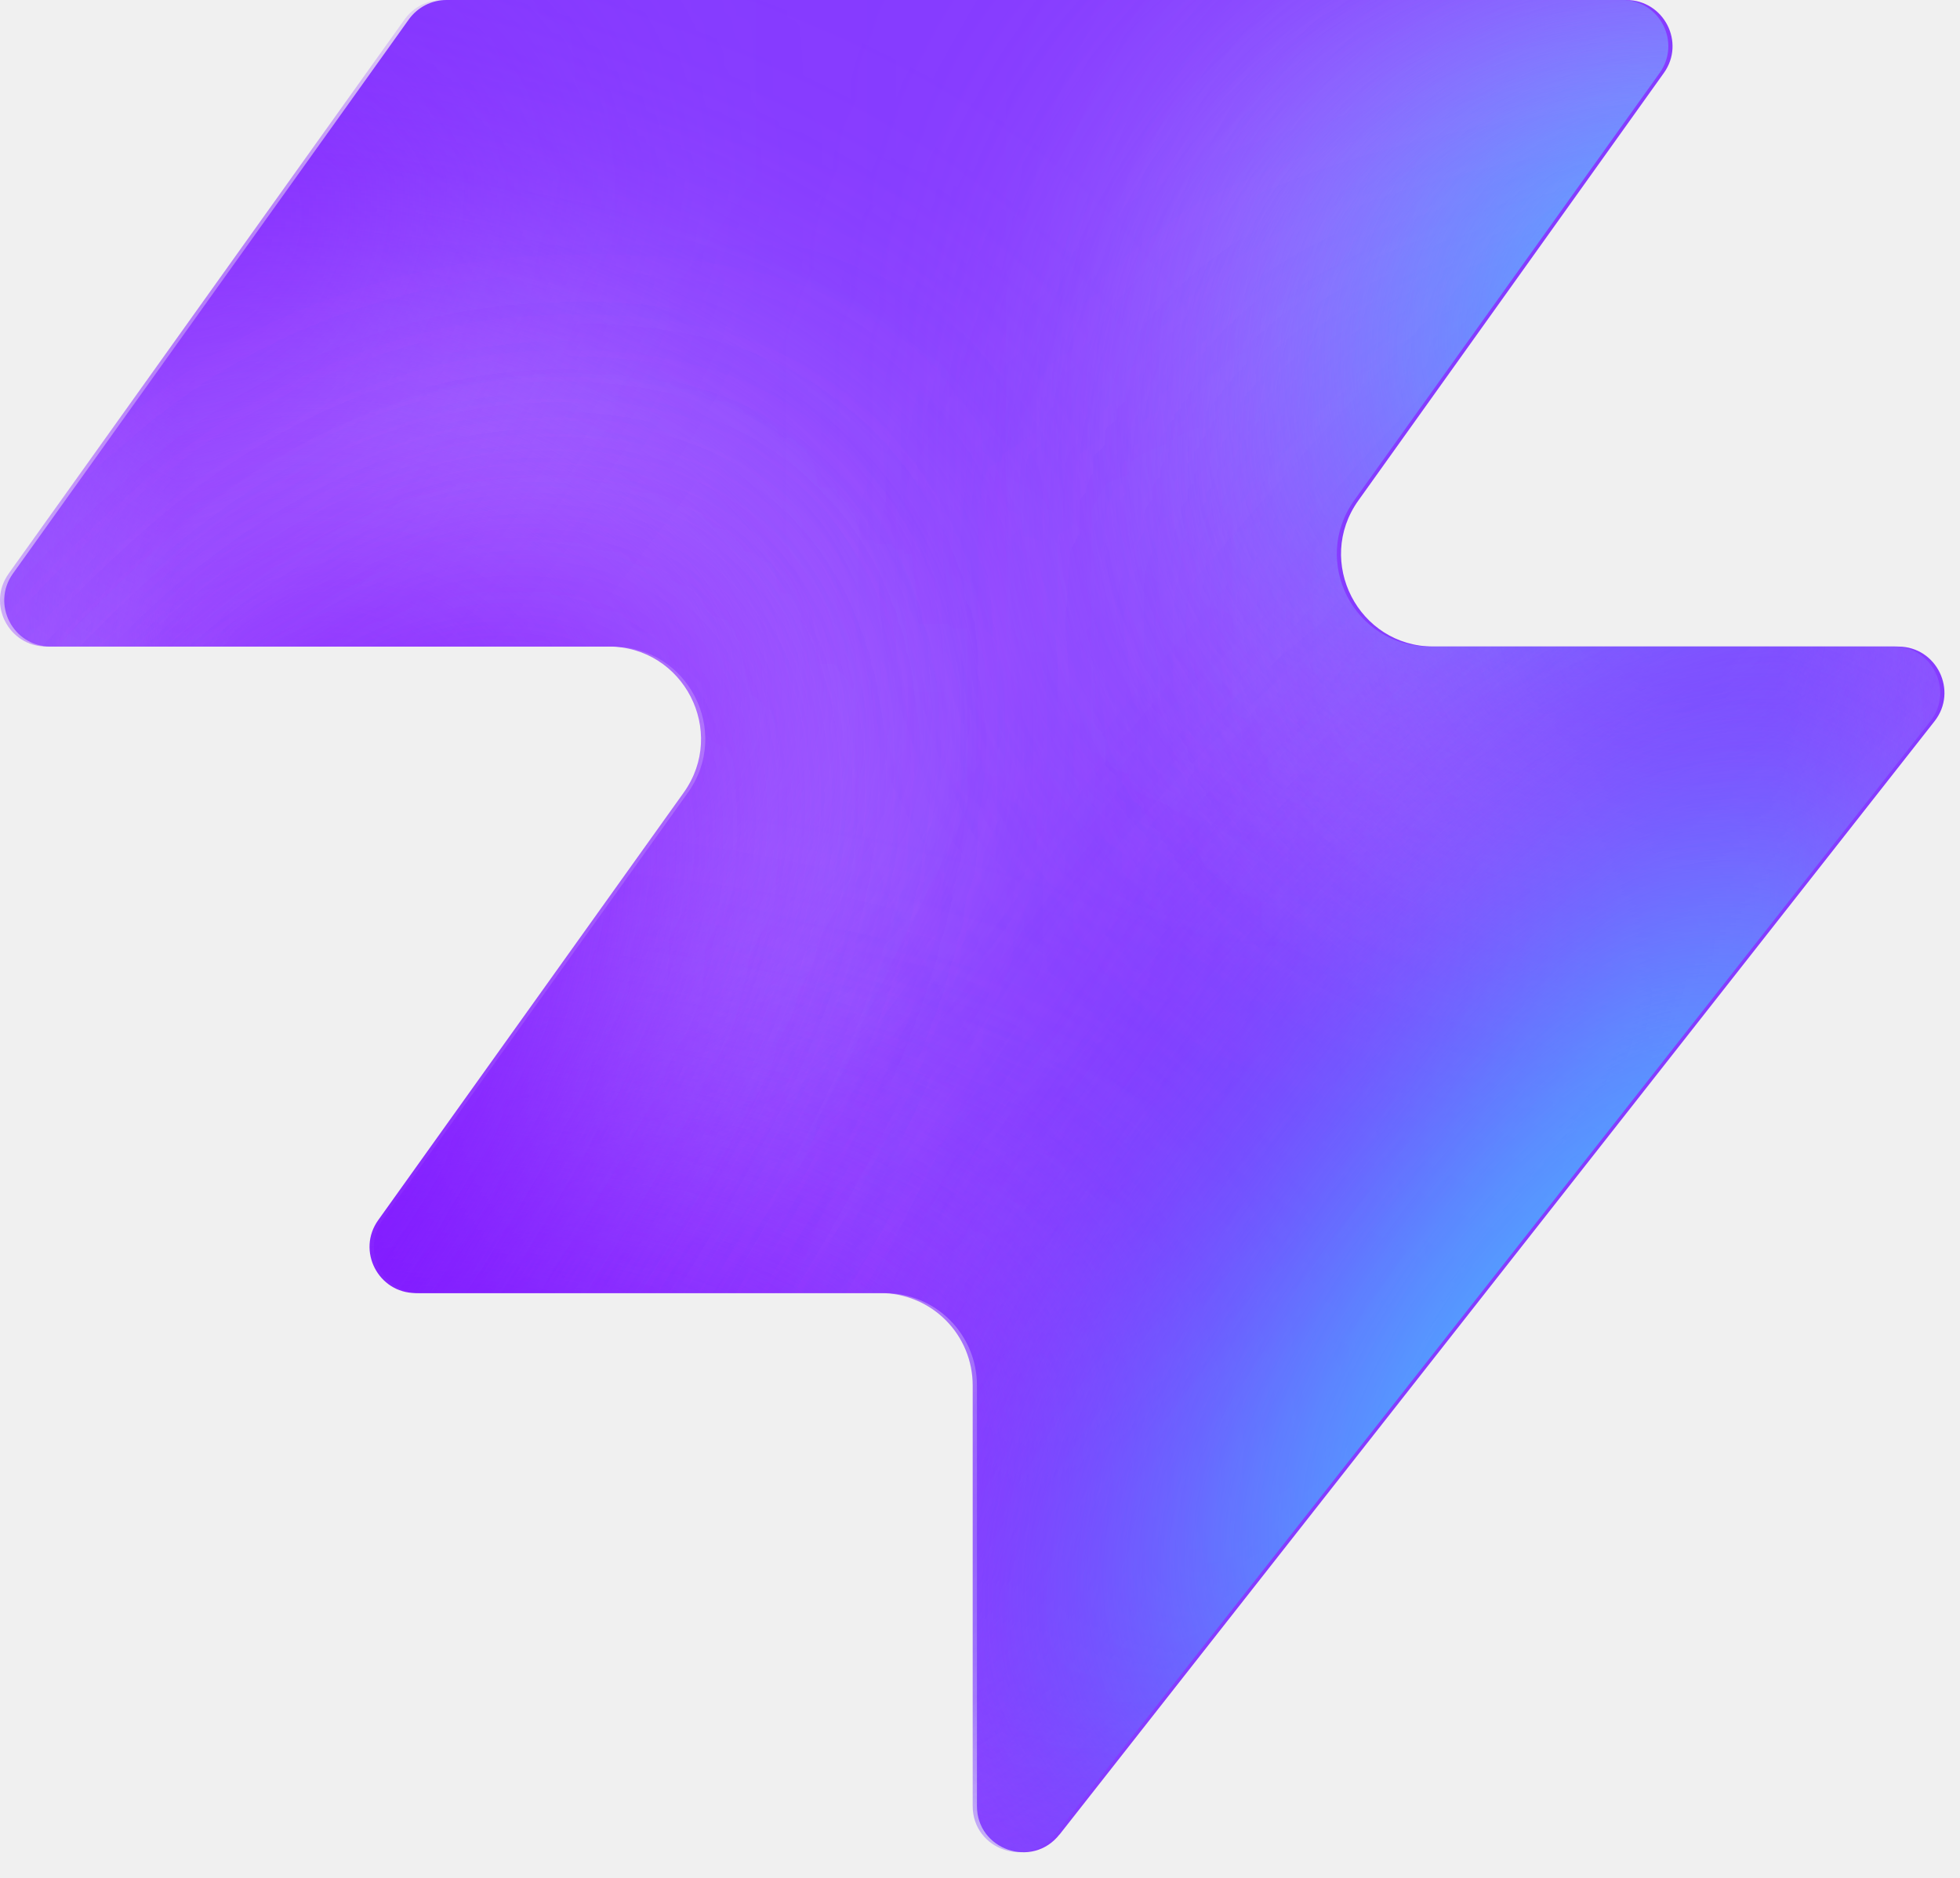
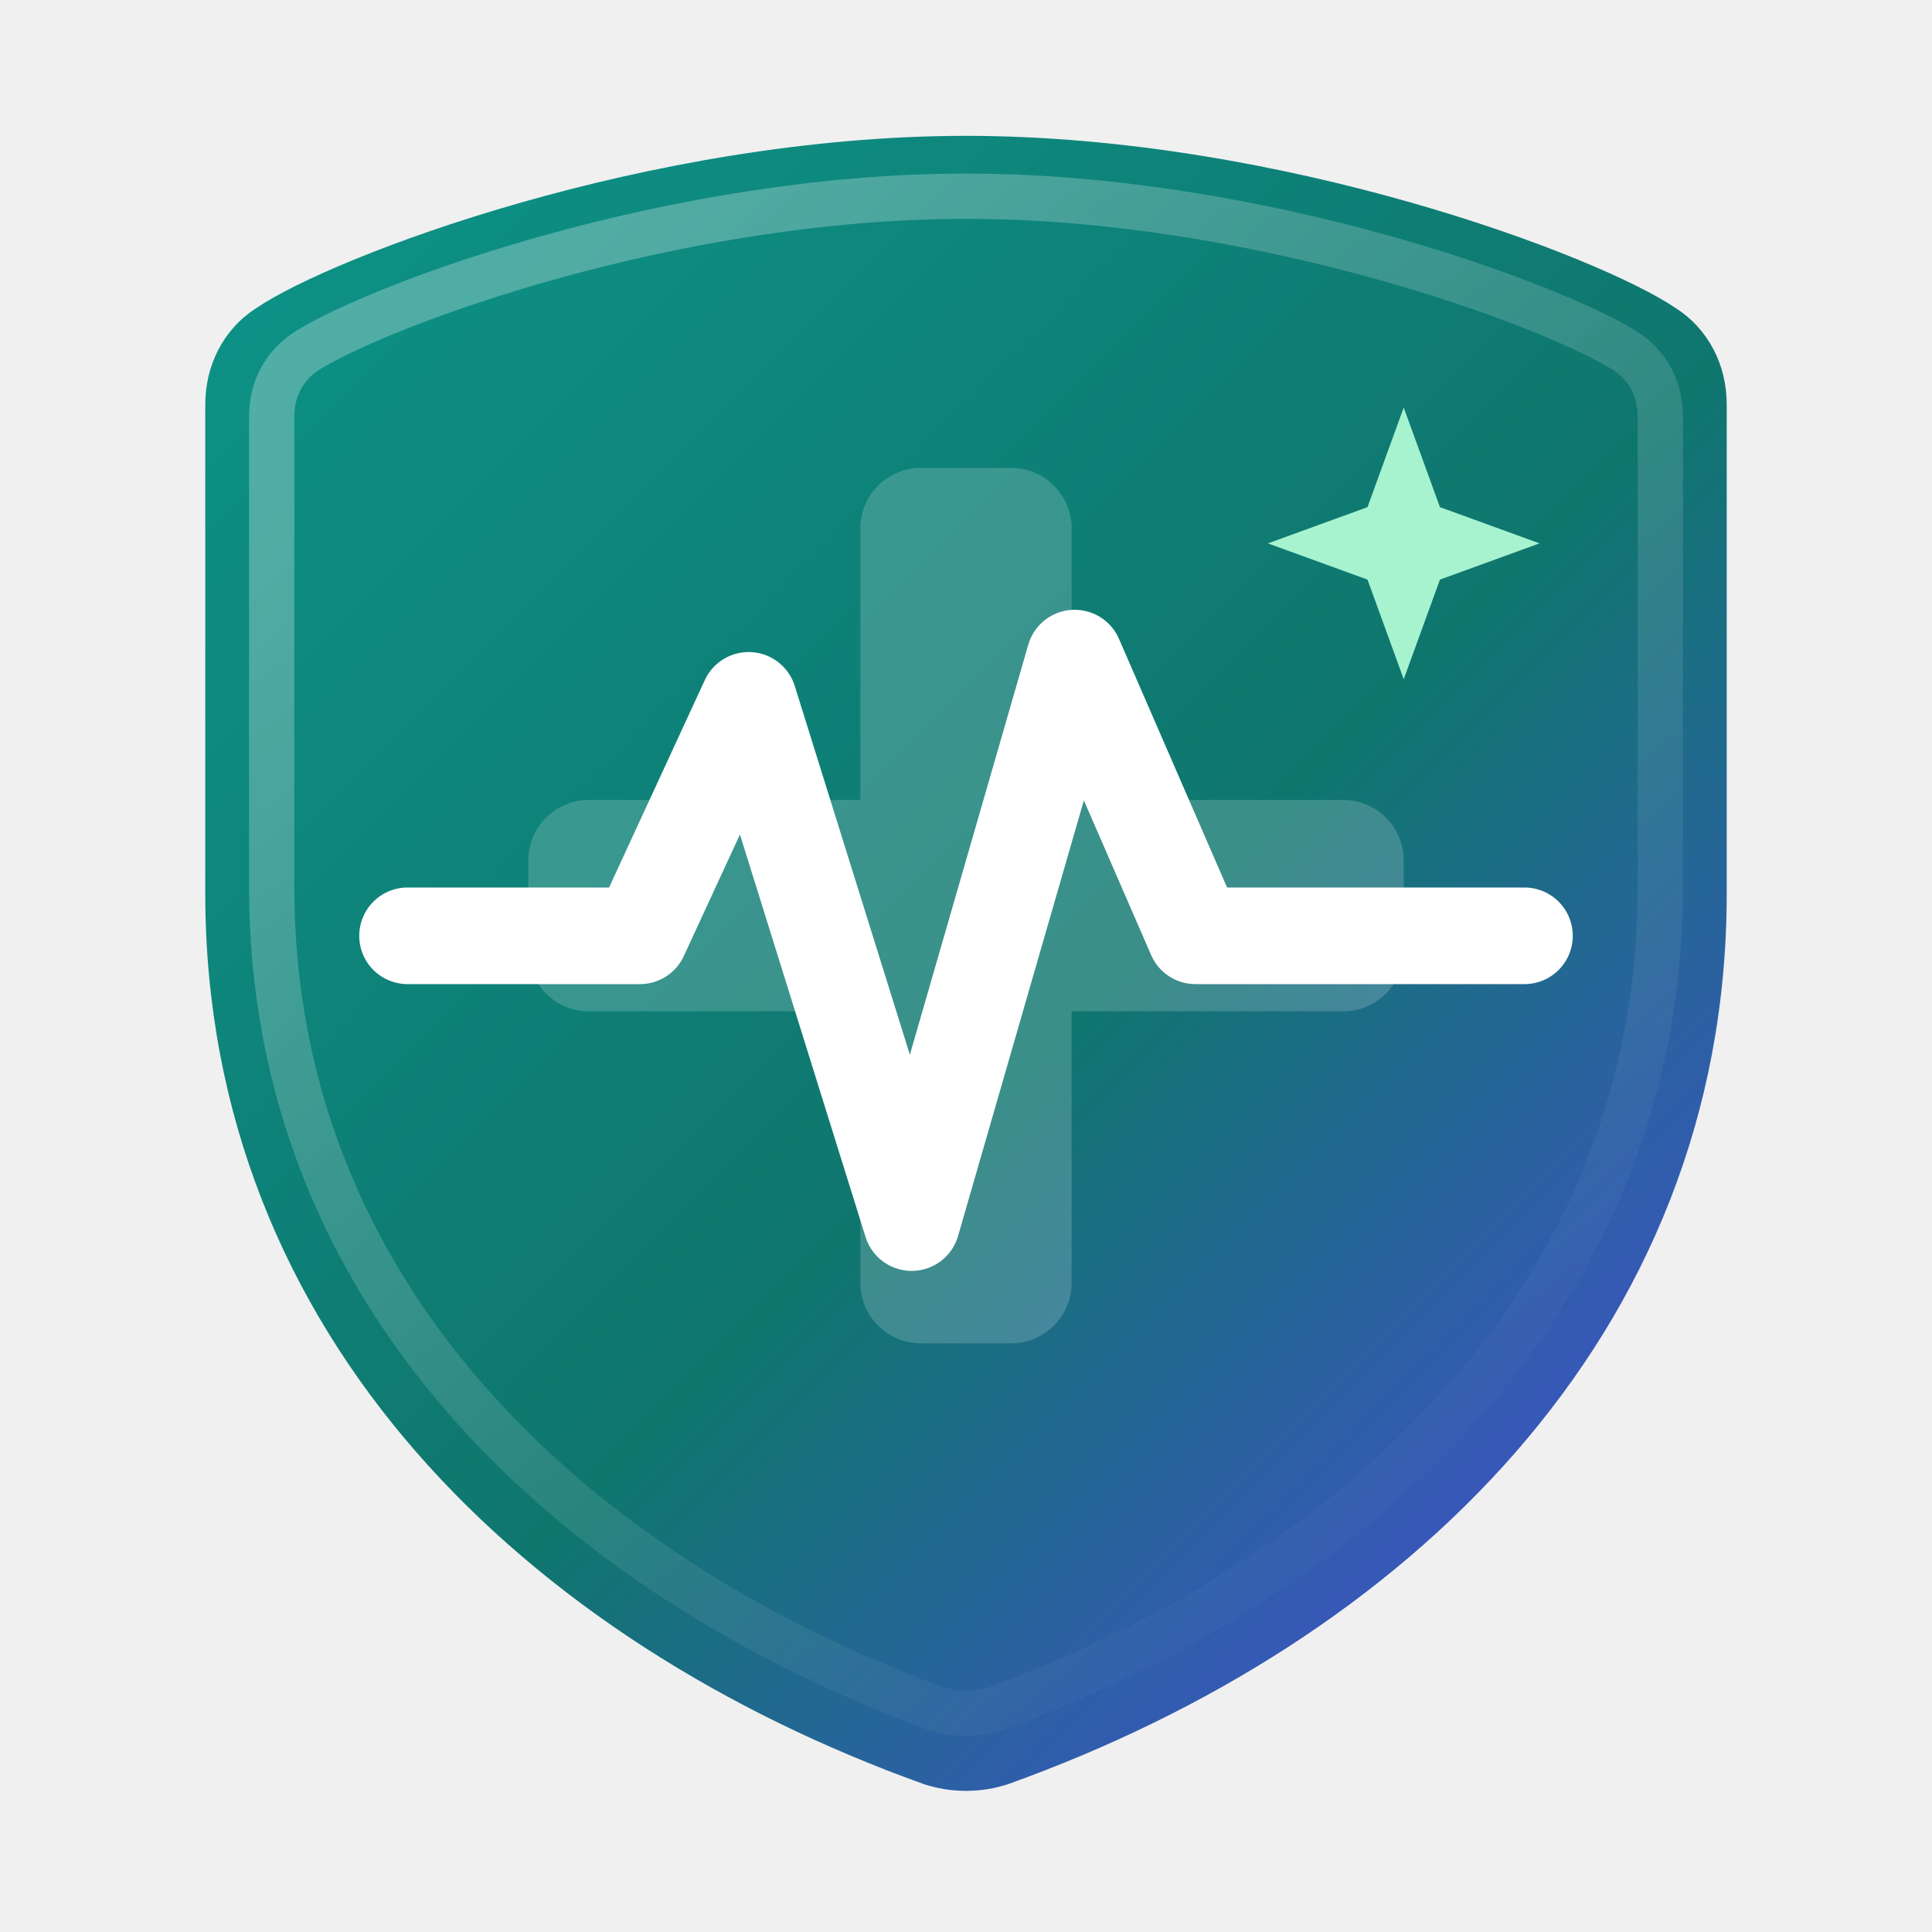
- <svg xmlns="http://www.w3.org/2000/svg" width="48" height="46" fill="none" viewBox="0 0 48 46">
-   <path fill="#863bff" d="M25.946 44.938c-.664.845-2.021.375-2.021-.698V33.937a2.26 2.26 0 0 0-2.262-2.262H10.287c-.92 0-1.456-1.04-.92-1.788l7.48-10.471c1.07-1.497 0-3.578-1.842-3.578H1.237c-.92 0-1.456-1.04-.92-1.788L10.013.474c.214-.297.556-.474.92-.474h28.894c.92 0 1.456 1.04.92 1.788l-7.48 10.471c-1.07 1.498 0 3.579 1.842 3.579h11.377c.943 0 1.473 1.088.89 1.83L25.947 44.94z" style="fill:#863bff;fill:color(display-p3 .525 .23 1);fill-opacity:1" />
-   <mask id="a" width="48" height="46" x="0" y="0" maskUnits="userSpaceOnUse" style="mask-type:alpha">
-     <path fill="#000" d="M25.842 44.938c-.664.844-2.021.375-2.021-.698V33.937a2.26 2.26 0 0 0-2.262-2.262H10.183c-.92 0-1.456-1.04-.92-1.788l7.48-10.471c1.07-1.498 0-3.579-1.842-3.579H1.133c-.92 0-1.456-1.04-.92-1.787L9.91.473c.214-.297.556-.474.92-.474h28.894c.92 0 1.456 1.04.92 1.788l-7.48 10.471c-1.07 1.498 0 3.578 1.842 3.578h11.377c.943 0 1.473 1.088.89 1.832L25.843 44.94z" style="fill:#000;fill-opacity:1" />
-   </mask>
-   <g mask="url(#a)">
-     <g filter="url(#b)">
-       <ellipse cx="5.508" cy="14.704" fill="#ede6ff" rx="5.508" ry="14.704" style="fill:#ede6ff;fill:color(display-p3 .927 .903 1);fill-opacity:1" transform="matrix(.00324 1 1 -.00324 -4.47 31.516)" />
-     </g>
-     <g filter="url(#c)">
-       <ellipse cx="10.399" cy="29.851" fill="#ede6ff" rx="10.399" ry="29.851" style="fill:#ede6ff;fill:color(display-p3 .927 .903 1);fill-opacity:1" transform="matrix(.00324 1 1 -.00324 -39.328 7.883)" />
-     </g>
-     <g filter="url(#d)">
-       <ellipse cx="5.508" cy="30.487" fill="#7e14ff" rx="5.508" ry="30.487" style="fill:#7e14ff;fill:color(display-p3 .492 .077 1);fill-opacity:1" transform="rotate(89.814 -25.913 -14.639)scale(1 -1)" />
-     </g>
-     <g filter="url(#e)">
-       <ellipse cx="5.508" cy="30.599" fill="#7e14ff" rx="5.508" ry="30.599" style="fill:#7e14ff;fill:color(display-p3 .492 .077 1);fill-opacity:1" transform="rotate(89.814 -32.644 -3.334)scale(1 -1)" />
-     </g>
-     <g filter="url(#f)">
-       <ellipse cx="5.508" cy="30.599" fill="#7e14ff" rx="5.508" ry="30.599" style="fill:#7e14ff;fill:color(display-p3 .492 .077 1);fill-opacity:1" transform="matrix(.00324 1 1 -.00324 -34.34 30.47)" />
-     </g>
-     <g filter="url(#g)">
-       <ellipse cx="14.072" cy="22.078" fill="#ede6ff" rx="14.072" ry="22.078" style="fill:#ede6ff;fill:color(display-p3 .927 .903 1);fill-opacity:1" transform="rotate(93.35 24.506 48.493)scale(-1 1)" />
-     </g>
-     <g filter="url(#h)">
-       <ellipse cx="3.47" cy="21.501" fill="#7e14ff" rx="3.47" ry="21.501" style="fill:#7e14ff;fill:color(display-p3 .492 .077 1);fill-opacity:1" transform="rotate(89.009 28.708 47.59)scale(-1 1)" />
-     </g>
-     <g filter="url(#i)">
-       <ellipse cx="3.47" cy="21.501" fill="#7e14ff" rx="3.47" ry="21.501" style="fill:#7e14ff;fill:color(display-p3 .492 .077 1);fill-opacity:1" transform="rotate(89.009 28.708 47.59)scale(-1 1)" />
-     </g>
-     <g filter="url(#j)">
-       <ellipse cx=".387" cy="8.972" fill="#7e14ff" rx="4.407" ry="29.108" style="fill:#7e14ff;fill:color(display-p3 .492 .077 1);fill-opacity:1" transform="rotate(39.51 .387 8.972)" />
-     </g>
-     <g filter="url(#k)">
-       <ellipse cx="47.523" cy="-6.092" fill="#7e14ff" rx="4.407" ry="29.108" style="fill:#7e14ff;fill:color(display-p3 .492 .077 1);fill-opacity:1" transform="rotate(37.892 47.523 -6.092)" />
-     </g>
-     <g filter="url(#l)">
-       <ellipse cx="41.412" cy="6.333" fill="#47bfff" rx="5.971" ry="9.665" style="fill:#47bfff;fill:color(display-p3 .28 .748 1);fill-opacity:1" transform="rotate(37.892 41.412 6.333)" />
-     </g>
-     <g filter="url(#m)">
-       <ellipse cx="-1.879" cy="38.332" fill="#7e14ff" rx="4.407" ry="29.108" style="fill:#7e14ff;fill:color(display-p3 .492 .077 1);fill-opacity:1" transform="rotate(37.892 -1.88 38.332)" />
-     </g>
-     <g filter="url(#n)">
-       <ellipse cx="-1.879" cy="38.332" fill="#7e14ff" rx="4.407" ry="29.108" style="fill:#7e14ff;fill:color(display-p3 .492 .077 1);fill-opacity:1" transform="rotate(37.892 -1.88 38.332)" />
-     </g>
-     <g filter="url(#o)">
-       <ellipse cx="35.651" cy="29.907" fill="#7e14ff" rx="4.407" ry="29.108" style="fill:#7e14ff;fill:color(display-p3 .492 .077 1);fill-opacity:1" transform="rotate(37.892 35.651 29.907)" />
-     </g>
-     <g filter="url(#p)">
-       <ellipse cx="38.418" cy="32.4" fill="#47bfff" rx="5.971" ry="15.297" style="fill:#47bfff;fill:color(display-p3 .28 .748 1);fill-opacity:1" transform="rotate(37.892 38.418 32.4)" />
-     </g>
-   </g>
+ <svg xmlns="http://www.w3.org/2000/svg" viewBox="0 0 64 64" fill="none" role="img" aria-label="ShefaGuide AI Logo">
  <defs>
-     <filter id="b" width="60.045" height="41.654" x="-19.77" y="16.149" color-interpolation-filters="sRGB" filterUnits="userSpaceOnUse">
-       <feFlood flood-opacity="0" result="BackgroundImageFix" />
-       <feBlend in="SourceGraphic" in2="BackgroundImageFix" result="shape" />
-       <feGaussianBlur result="effect1_foregroundBlur_2002_17158" stdDeviation="7.659" />
-     </filter>
-     <filter id="c" width="90.34" height="51.437" x="-54.613" y="-7.533" color-interpolation-filters="sRGB" filterUnits="userSpaceOnUse">
-       <feFlood flood-opacity="0" result="BackgroundImageFix" />
-       <feBlend in="SourceGraphic" in2="BackgroundImageFix" result="shape" />
-       <feGaussianBlur result="effect1_foregroundBlur_2002_17158" stdDeviation="7.659" />
-     </filter>
-     <filter id="d" width="79.355" height="29.4" x="-49.64" y="2.03" color-interpolation-filters="sRGB" filterUnits="userSpaceOnUse">
-       <feFlood flood-opacity="0" result="BackgroundImageFix" />
-       <feBlend in="SourceGraphic" in2="BackgroundImageFix" result="shape" />
-       <feGaussianBlur result="effect1_foregroundBlur_2002_17158" stdDeviation="4.596" />
-     </filter>
-     <filter id="e" width="79.579" height="29.4" x="-45.045" y="20.029" color-interpolation-filters="sRGB" filterUnits="userSpaceOnUse">
-       <feFlood flood-opacity="0" result="BackgroundImageFix" />
-       <feBlend in="SourceGraphic" in2="BackgroundImageFix" result="shape" />
-       <feGaussianBlur result="effect1_foregroundBlur_2002_17158" stdDeviation="4.596" />
-     </filter>
-     <filter id="f" width="79.579" height="29.4" x="-43.513" y="21.178" color-interpolation-filters="sRGB" filterUnits="userSpaceOnUse">
-       <feFlood flood-opacity="0" result="BackgroundImageFix" />
-       <feBlend in="SourceGraphic" in2="BackgroundImageFix" result="shape" />
-       <feGaussianBlur result="effect1_foregroundBlur_2002_17158" stdDeviation="4.596" />
-     </filter>
-     <filter id="g" width="74.749" height="58.852" x="15.756" y="-17.901" color-interpolation-filters="sRGB" filterUnits="userSpaceOnUse">
-       <feFlood flood-opacity="0" result="BackgroundImageFix" />
-       <feBlend in="SourceGraphic" in2="BackgroundImageFix" result="shape" />
-       <feGaussianBlur result="effect1_foregroundBlur_2002_17158" stdDeviation="7.659" />
-     </filter>
-     <filter id="h" width="61.377" height="25.362" x="23.548" y="2.284" color-interpolation-filters="sRGB" filterUnits="userSpaceOnUse">
-       <feFlood flood-opacity="0" result="BackgroundImageFix" />
-       <feBlend in="SourceGraphic" in2="BackgroundImageFix" result="shape" />
-       <feGaussianBlur result="effect1_foregroundBlur_2002_17158" stdDeviation="4.596" />
-     </filter>
-     <filter id="i" width="61.377" height="25.362" x="23.548" y="2.284" color-interpolation-filters="sRGB" filterUnits="userSpaceOnUse">
-       <feFlood flood-opacity="0" result="BackgroundImageFix" />
-       <feBlend in="SourceGraphic" in2="BackgroundImageFix" result="shape" />
-       <feGaussianBlur result="effect1_foregroundBlur_2002_17158" stdDeviation="4.596" />
-     </filter>
-     <filter id="j" width="56.045" height="63.649" x="-27.636" y="-22.853" color-interpolation-filters="sRGB" filterUnits="userSpaceOnUse">
-       <feFlood flood-opacity="0" result="BackgroundImageFix" />
-       <feBlend in="SourceGraphic" in2="BackgroundImageFix" result="shape" />
-       <feGaussianBlur result="effect1_foregroundBlur_2002_17158" stdDeviation="4.596" />
-     </filter>
-     <filter id="k" width="54.814" height="64.646" x="20.116" y="-38.415" color-interpolation-filters="sRGB" filterUnits="userSpaceOnUse">
-       <feFlood flood-opacity="0" result="BackgroundImageFix" />
-       <feBlend in="SourceGraphic" in2="BackgroundImageFix" result="shape" />
-       <feGaussianBlur result="effect1_foregroundBlur_2002_17158" stdDeviation="4.596" />
-     </filter>
-     <filter id="l" width="33.541" height="35.313" x="24.641" y="-11.323" color-interpolation-filters="sRGB" filterUnits="userSpaceOnUse">
-       <feFlood flood-opacity="0" result="BackgroundImageFix" />
-       <feBlend in="SourceGraphic" in2="BackgroundImageFix" result="shape" />
-       <feGaussianBlur result="effect1_foregroundBlur_2002_17158" stdDeviation="4.596" />
-     </filter>
-     <filter id="m" width="54.814" height="64.646" x="-29.286" y="6.009" color-interpolation-filters="sRGB" filterUnits="userSpaceOnUse">
-       <feFlood flood-opacity="0" result="BackgroundImageFix" />
-       <feBlend in="SourceGraphic" in2="BackgroundImageFix" result="shape" />
-       <feGaussianBlur result="effect1_foregroundBlur_2002_17158" stdDeviation="4.596" />
-     </filter>
-     <filter id="n" width="54.814" height="64.646" x="-29.286" y="6.009" color-interpolation-filters="sRGB" filterUnits="userSpaceOnUse">
-       <feFlood flood-opacity="0" result="BackgroundImageFix" />
-       <feBlend in="SourceGraphic" in2="BackgroundImageFix" result="shape" />
-       <feGaussianBlur result="effect1_foregroundBlur_2002_17158" stdDeviation="4.596" />
-     </filter>
-     <filter id="o" width="54.814" height="64.646" x="8.244" y="-2.416" color-interpolation-filters="sRGB" filterUnits="userSpaceOnUse">
-       <feFlood flood-opacity="0" result="BackgroundImageFix" />
-       <feBlend in="SourceGraphic" in2="BackgroundImageFix" result="shape" />
-       <feGaussianBlur result="effect1_foregroundBlur_2002_17158" stdDeviation="4.596" />
-     </filter>
-     <filter id="p" width="39.409" height="43.623" x="18.713" y="10.588" color-interpolation-filters="sRGB" filterUnits="userSpaceOnUse">
-       <feFlood flood-opacity="0" result="BackgroundImageFix" />
-       <feBlend in="SourceGraphic" in2="BackgroundImageFix" result="shape" />
-       <feGaussianBlur result="effect1_foregroundBlur_2002_17158" stdDeviation="4.596" />
-     </filter>
+     <linearGradient id="shefa-grad" x1="6" y1="6" x2="58" y2="58" gradientUnits="userSpaceOnUse">
+       <stop offset="0%" stop-color="#0D9488" />
+       <stop offset="55%" stop-color="#0F766E" />
+       <stop offset="100%" stop-color="#4F46E5" />
+     </linearGradient>
+     <linearGradient id="shefa-glow" x1="16" y1="12" x2="48" y2="52" gradientUnits="userSpaceOnUse">
+       <stop offset="0%" stop-color="#FFFFFF" stop-opacity="0.28" />
+       <stop offset="100%" stop-color="#FFFFFF" stop-opacity="0" />
+     </linearGradient>
  </defs>
+   <path d="M32 4.5C21.5 4.5 11 8.5 8.5 10.2C7.4 10.9 6.8 12.1 6.8 13.4V29.6C6.8 44.3 17.5 54.4 30.6 59.1C31.5 59.4 32.5 59.4 33.4 59.1C46.5 54.4 57.2 44.3 57.2 29.6V13.4C57.2 12.1 56.6 10.9 55.5 10.2C53 8.5 42.5 4.5 32 4.5Z" fill="url(#shefa-grad)" />
+   <path d="M32 6.5C22.4 6.5 12.8 10 10.2 11.6C9.4 12.1 9 12.9 9 13.8V29.4C9 42.8 18.8 52.1 31 56.6C31.6 56.8 32.4 56.8 33 56.6C45.2 52.1 55 42.8 55 29.4V13.8C55 12.9 54.6 12.1 53.8 11.6C51.2 10 41.6 6.5 32 6.5Z" stroke="url(#shefa-glow)" stroke-width="1.5" />
+   <path d="M28.5 17.5C28.5 16.4 29.4 15.5 30.5 15.5H33.5C34.6 15.5 35.5 16.4 35.5 17.5V26.5H44.5C45.6 26.5 46.5 27.4 46.5 28.5V31.5C46.5 32.6 45.6 33.5 44.5 33.5H35.5V42.5C35.5 43.6 34.6 44.5 33.5 44.5H30.5C29.4 44.5 28.5 43.6 28.5 42.5V33.5H19.5C18.4 33.5 17.5 32.6 17.5 31.5V28.5C17.5 27.4 18.4 26.5 19.5 26.5H28.5V17.5Z" fill="#FFFFFF" fill-opacity="0.18" />
+   <path d="M13.5 31H21.2L24.8 23.2L30.2 40.5L35.6 21.8L39.6 31H50.5" stroke="#FFFFFF" stroke-width="3.2" stroke-linecap="round" stroke-linejoin="round" />
+   <path d="M46.5 13.5L47.7 16.8L51 18L47.7 19.2L46.5 22.5L45.3 19.2L42 18L45.3 16.8L46.5 13.5Z" fill="#A7F3D0" />
</svg>
